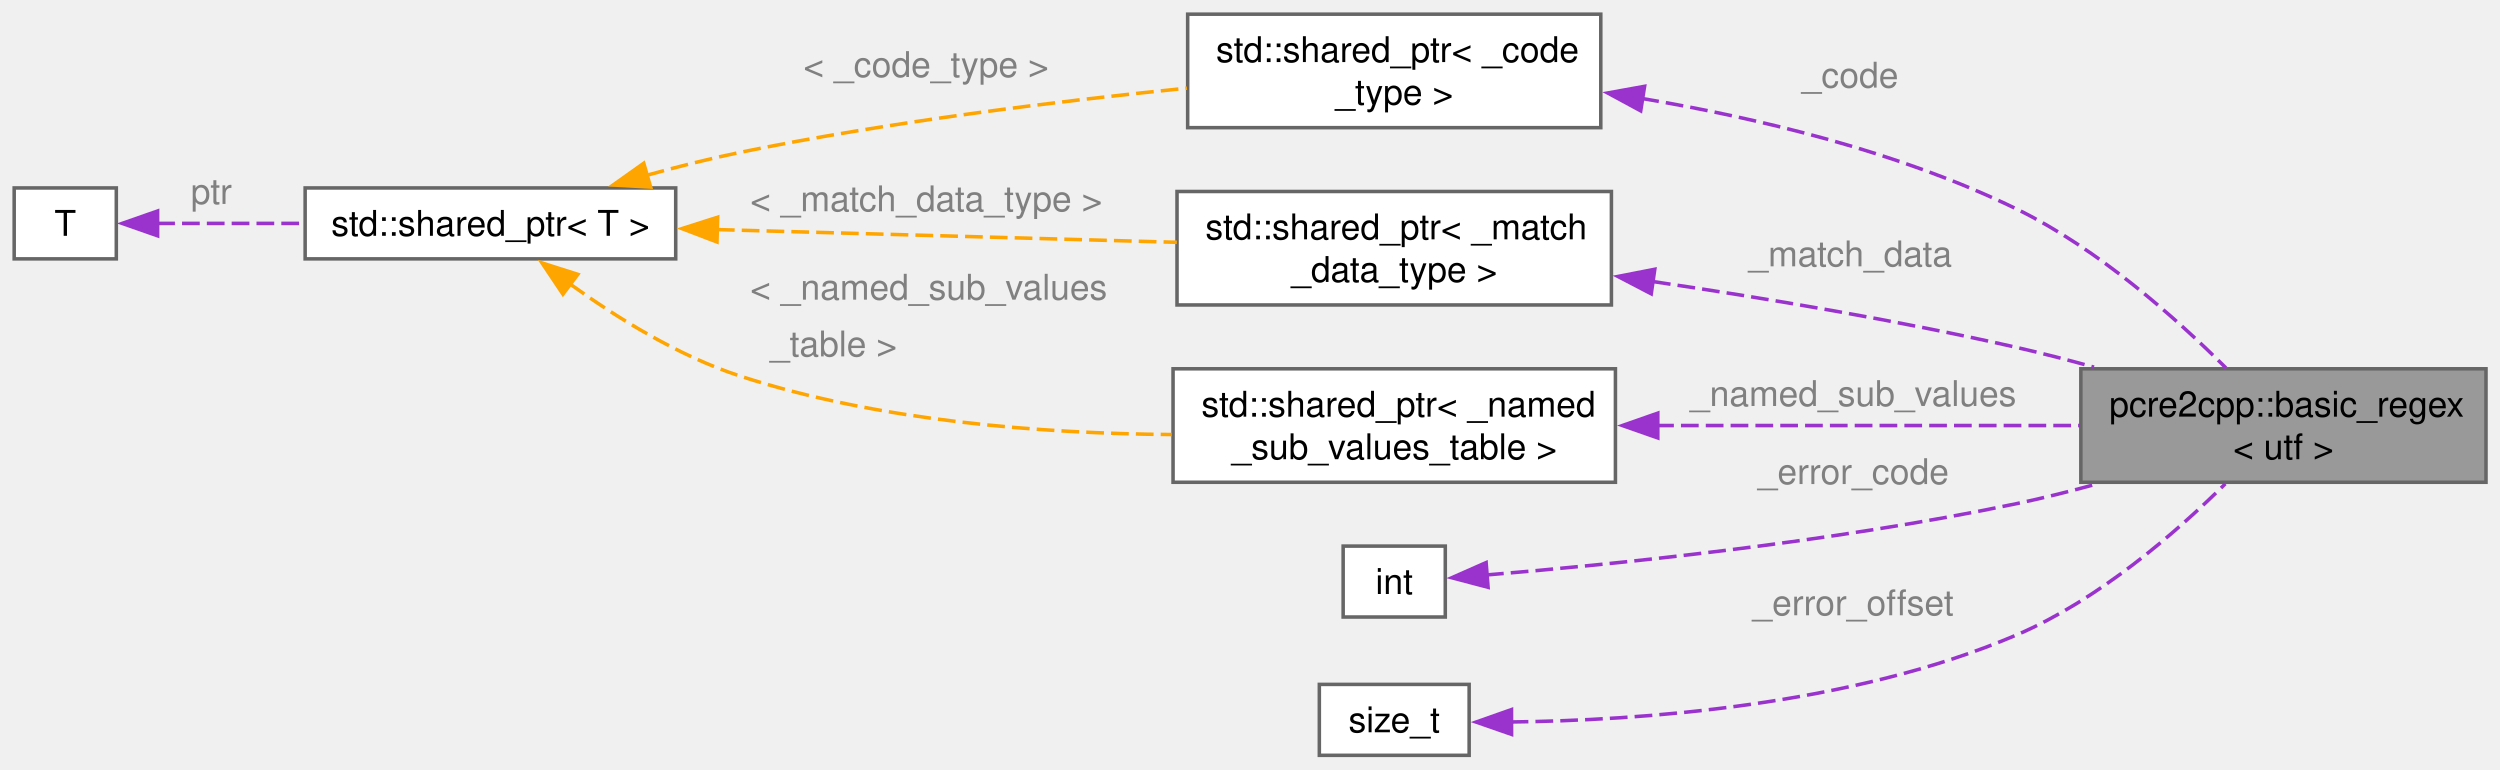
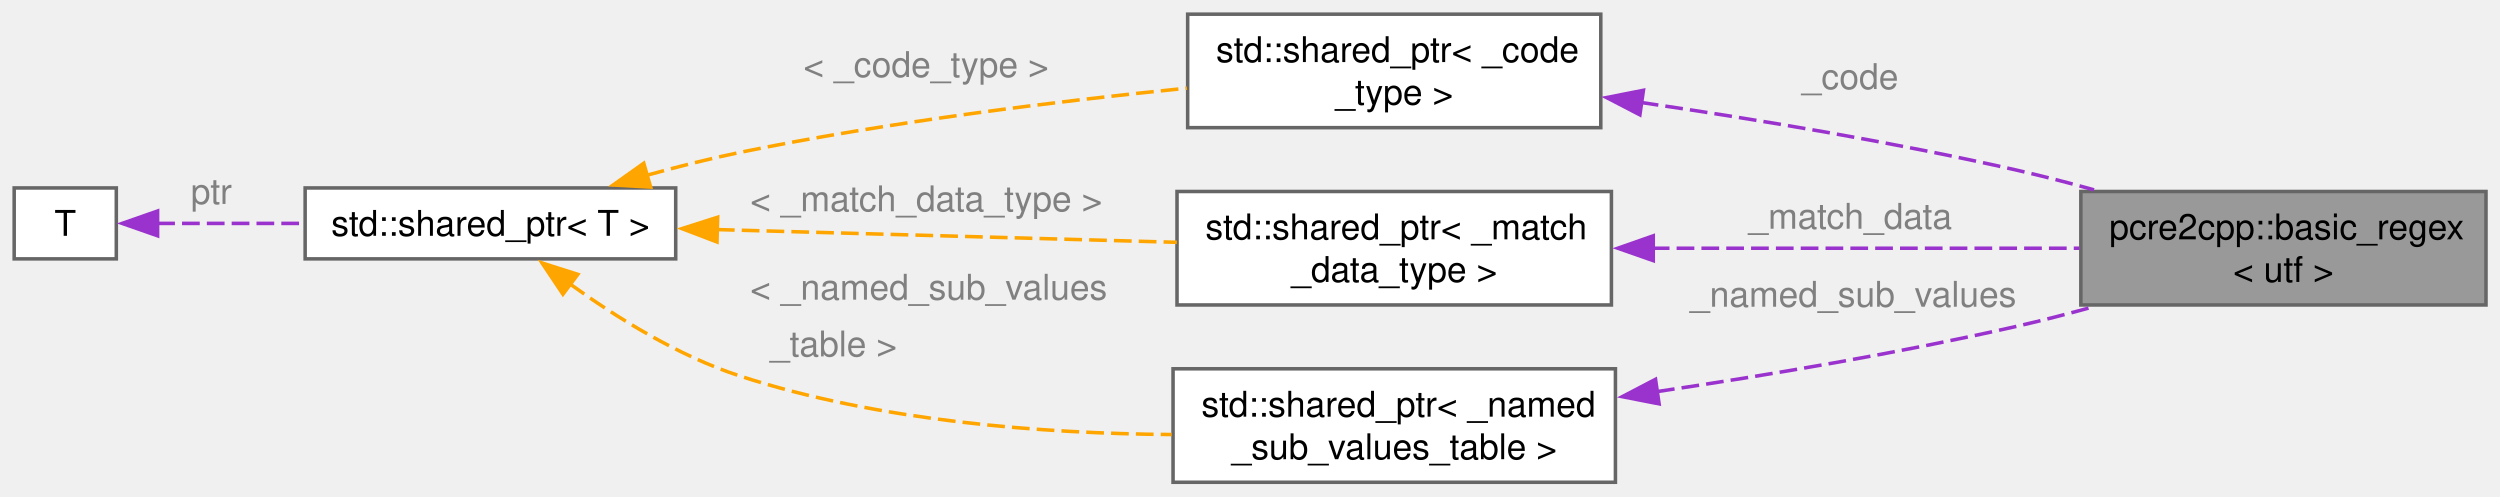
- <svg xmlns="http://www.w3.org/2000/svg" xmlns:xlink="http://www.w3.org/1999/xlink" width="705pt" height="217pt" viewBox="0.00 0.00 705.00 217.00">
-   <g id="graph0" class="graph" transform="scale(1 1) rotate(0) translate(4 213)">
+ <svg xmlns="http://www.w3.org/2000/svg" xmlns:xlink="http://www.w3.org/1999/xlink" width="705pt" height="140pt" viewBox="0.00 0.00 705.00 140.00">
+   <g id="graph0" class="graph" transform="scale(1 1) rotate(0) translate(4 136)">
    <g id="Node000001" class="node">
      <g id="a_Node000001">
        <a xlink:title="Basic PCRE2 Regex container.">
-           <polygon fill="#999999" stroke="#666666" points="697.05,-109 582.8,-109 582.8,-77 697.05,-77 697.05,-109" />
-           <text xml:space="preserve" text-anchor="start" x="590.8" y="-95.5" font-family="Helvetica,sans-Serif" font-size="10.00">pcre2cpp::basic_regex</text>
-           <text xml:space="preserve" text-anchor="middle" x="639.92" y="-83.5" font-family="Helvetica,sans-Serif" font-size="10.00">&lt; utf &gt;</text>
+           <polygon fill="#999999" stroke="#666666" points="697.05,-82 582.8,-82 582.8,-50 697.05,-50 697.05,-82" />
+           <text xml:space="preserve" text-anchor="start" x="590.8" y="-68.5" font-family="Helvetica,sans-Serif" font-size="10.00">pcre2cpp::basic_regex</text>
+           <text xml:space="preserve" text-anchor="middle" x="639.92" y="-56.5" font-family="Helvetica,sans-Serif" font-size="10.00">&lt; utf &gt;</text>
        </a>
      </g>
    </g>
    <g id="Node000002" class="node">
      <g id="a_Node000002">
        <a xlink:title=" ">
-           <polygon fill="white" stroke="#666666" points="447.42,-209 330.92,-209 330.92,-177 447.42,-177 447.42,-209" />
-           <text xml:space="preserve" text-anchor="start" x="338.92" y="-195.5" font-family="Helvetica,sans-Serif" font-size="10.00">std::shared_ptr&lt; _code</text>
-           <text xml:space="preserve" text-anchor="middle" x="389.17" y="-183.5" font-family="Helvetica,sans-Serif" font-size="10.00">_type &gt;</text>
+           <polygon fill="white" stroke="#666666" points="447.42,-132 330.92,-132 330.92,-100 447.42,-100 447.42,-132" />
+           <text xml:space="preserve" text-anchor="start" x="338.92" y="-118.5" font-family="Helvetica,sans-Serif" font-size="10.00">std::shared_ptr&lt; _code</text>
+           <text xml:space="preserve" text-anchor="middle" x="389.17" y="-106.5" font-family="Helvetica,sans-Serif" font-size="10.00">_type &gt;</text>
        </a>
      </g>
    </g>
    <g id="edge1_Node000001_Node000002" class="edge">
      <g id="a_edge1_Node000001_Node000002">
        <a xlink:title=" ">
-           <path fill="none" stroke="#9a32cd" stroke-dasharray="5,2" d="M458.86,-185.26C492.09,-179.65 531.82,-170.1 564.8,-154 587.71,-142.81 609.72,-123.21 623.71,-109.25" />
-           <polygon fill="#9a32cd" stroke="#9a32cd" points="458.68,-181.74 449.36,-186.78 459.78,-188.66 458.68,-181.74" />
+           <path fill="none" stroke="#9a32cd" stroke-dasharray="5,2" d="M458.7,-107.11C491.07,-102.38 530.12,-95.89 564.8,-88 571.87,-86.39 579.25,-84.48 586.51,-82.47" />
+           <polygon fill="#9a32cd" stroke="#9a32cd" points="458.45,-103.61 449.05,-108.49 459.45,-110.54 458.45,-103.61" />
        </a>
      </g>
-       <text xml:space="preserve" text-anchor="start" x="504.05" y="-188.3" font-family="Helvetica,sans-Serif" font-size="10.00" fill="grey">_code</text>
+       <text xml:space="preserve" text-anchor="start" x="504.05" y="-110.89" font-family="Helvetica,sans-Serif" font-size="10.00" fill="grey">_code</text>
    </g>
    <g id="Node000003" class="node">
      <g id="a_Node000003">
        <a xlink:title=" ">
-           <polygon fill="white" stroke="#666666" points="186.55,-160 82.05,-160 82.05,-140 186.55,-140 186.55,-160" />
-           <text xml:space="preserve" text-anchor="middle" x="134.3" y="-146.5" font-family="Helvetica,sans-Serif" font-size="10.00">std::shared_ptr&lt; T &gt;</text>
+           <polygon fill="white" stroke="#666666" points="186.55,-83 82.05,-83 82.05,-63 186.55,-63 186.55,-83" />
+           <text xml:space="preserve" text-anchor="middle" x="134.3" y="-69.5" font-family="Helvetica,sans-Serif" font-size="10.00">std::shared_ptr&lt; T &gt;</text>
        </a>
      </g>
    </g>
    <g id="edge2_Node000002_Node000003" class="edge">
      <g id="a_edge2_Node000002_Node000003">
        <a xlink:title=" ">
-           <path fill="none" stroke="orange" stroke-dasharray="5,2" d="M178.43,-163.58C187.03,-165.97 196.03,-168.25 204.55,-170 246.4,-178.61 294.33,-184.48 330.73,-188.14" />
-           <polygon fill="orange" stroke="orange" points="179.48,-160.24 168.9,-160.84 177.54,-166.97 179.48,-160.24" />
+           <path fill="none" stroke="orange" stroke-dasharray="5,2" d="M178.43,-86.58C187.03,-88.97 196.03,-91.25 204.55,-93 246.4,-101.61 294.33,-107.48 330.73,-111.14" />
+           <polygon fill="orange" stroke="orange" points="179.48,-83.24 168.9,-83.84 177.54,-89.97 179.48,-83.24" />
        </a>
      </g>
-       <text xml:space="preserve" text-anchor="start" x="222.55" y="-191.29" font-family="Helvetica,sans-Serif" font-size="10.00" fill="grey">&lt; _code_type &gt;</text>
+       <text xml:space="preserve" text-anchor="start" x="222.55" y="-114.29" font-family="Helvetica,sans-Serif" font-size="10.00" fill="grey">&lt; _code_type &gt;</text>
    </g>
    <g id="Node000005" class="node">
      <g id="a_Node000005">
        <a xlink:title=" ">
-           <polygon fill="white" stroke="#666666" points="450.42,-159 327.92,-159 327.92,-127 450.42,-127 450.42,-159" />
-           <text xml:space="preserve" text-anchor="start" x="335.92" y="-145.5" font-family="Helvetica,sans-Serif" font-size="10.00">std::shared_ptr&lt; _match</text>
-           <text xml:space="preserve" text-anchor="middle" x="389.17" y="-133.5" font-family="Helvetica,sans-Serif" font-size="10.00">_data_type &gt;</text>
+           <polygon fill="white" stroke="#666666" points="450.42,-82 327.92,-82 327.92,-50 450.42,-50 450.42,-82" />
+           <text xml:space="preserve" text-anchor="start" x="335.92" y="-68.5" font-family="Helvetica,sans-Serif" font-size="10.00">std::shared_ptr&lt; _match</text>
+           <text xml:space="preserve" text-anchor="middle" x="389.17" y="-56.5" font-family="Helvetica,sans-Serif" font-size="10.00">_data_type &gt;</text>
        </a>
      </g>
    </g>
    <g id="edge5_Node000005_Node000003" class="edge">
      <g id="a_edge5_Node000005_Node000003">
        <a xlink:title=" ">
-           <path fill="none" stroke="orange" stroke-dasharray="5,2" d="M198.17,-148.26C237.81,-147.16 288.73,-145.75 327.87,-144.67" />
-           <polygon fill="orange" stroke="orange" points="198.19,-144.76 188.29,-148.53 198.38,-151.75 198.19,-144.76" />
+           <path fill="none" stroke="orange" stroke-dasharray="5,2" d="M198.17,-71.26C237.81,-70.16 288.73,-68.75 327.87,-67.67" />
+           <polygon fill="orange" stroke="orange" points="198.19,-67.76 188.29,-71.53 198.38,-74.75 198.19,-67.76" />
        </a>
      </g>
-       <text xml:space="preserve" text-anchor="start" x="207.55" y="-153.43" font-family="Helvetica,sans-Serif" font-size="10.00" fill="grey">&lt; _match_data_type &gt;</text>
+       <text xml:space="preserve" text-anchor="start" x="207.55" y="-76.43" font-family="Helvetica,sans-Serif" font-size="10.00" fill="grey">&lt; _match_data_type &gt;</text>
    </g>
    <g id="Node000006" class="node">
      <g id="a_Node000006">
        <a xlink:title=" ">
-           <polygon fill="white" stroke="#666666" points="451.55,-109 326.8,-109 326.8,-77 451.55,-77 451.55,-109" />
-           <text xml:space="preserve" text-anchor="start" x="334.8" y="-95.5" font-family="Helvetica,sans-Serif" font-size="10.00">std::shared_ptr&lt; _named</text>
-           <text xml:space="preserve" text-anchor="middle" x="389.17" y="-83.5" font-family="Helvetica,sans-Serif" font-size="10.00">_sub_values_table &gt;</text>
+           <polygon fill="white" stroke="#666666" points="451.55,-32 326.8,-32 326.8,0 451.55,0 451.55,-32" />
+           <text xml:space="preserve" text-anchor="start" x="334.8" y="-18.5" font-family="Helvetica,sans-Serif" font-size="10.00">std::shared_ptr&lt; _named</text>
+           <text xml:space="preserve" text-anchor="middle" x="389.17" y="-6.5" font-family="Helvetica,sans-Serif" font-size="10.00">_sub_values_table &gt;</text>
        </a>
      </g>
    </g>
    <g id="edge7_Node000006_Node000003" class="edge">
      <g id="a_edge7_Node000006_Node000003">
        <a xlink:title=" ">
-           <path fill="none" stroke="orange" stroke-dasharray="5,2" d="M156.68,-132.96C169.72,-123.56 187.18,-112.68 204.55,-107 243.75,-94.19 290.07,-90.73 326.38,-90.46" />
-           <polygon fill="orange" stroke="orange" points="154.75,-130.03 148.85,-138.84 158.95,-135.63 154.75,-130.03" />
+           <path fill="none" stroke="orange" stroke-dasharray="5,2" d="M156.68,-55.96C169.72,-46.56 187.18,-35.68 204.55,-30 243.75,-17.19 290.07,-13.73 326.38,-13.46" />
+           <polygon fill="orange" stroke="orange" points="154.75,-53.03 148.85,-61.84 158.95,-58.63 154.75,-53.03" />
        </a>
      </g>
-       <text xml:space="preserve" text-anchor="start" x="207.55" y="-128.5" font-family="Helvetica,sans-Serif" font-size="10.00" fill="grey">&lt; _named_sub_values</text>
-       <text xml:space="preserve" text-anchor="start" x="207.55" y="-112.5" font-family="Helvetica,sans-Serif" font-size="10.00" fill="grey">  _table &gt;</text>
+       <text xml:space="preserve" text-anchor="start" x="207.55" y="-51.5" font-family="Helvetica,sans-Serif" font-size="10.00" fill="grey">&lt; _named_sub_values</text>
+       <text xml:space="preserve" text-anchor="start" x="207.55" y="-35.5" font-family="Helvetica,sans-Serif" font-size="10.00" fill="grey">  _table &gt;</text>
    </g>
    <g id="Node000004" class="node">
      <g id="a_Node000004">
        <a xlink:title=" ">
-           <polygon fill="white" stroke="#666666" points="28.8,-160 0,-160 0,-140 28.8,-140 28.8,-160" />
-           <text xml:space="preserve" text-anchor="middle" x="14.4" y="-146.5" font-family="Helvetica,sans-Serif" font-size="10.00">T</text>
+           <polygon fill="white" stroke="#666666" points="28.8,-83 0,-83 0,-63 28.8,-63 28.8,-83" />
+           <text xml:space="preserve" text-anchor="middle" x="14.4" y="-69.5" font-family="Helvetica,sans-Serif" font-size="10.00">T</text>
        </a>
      </g>
    </g>
    <g id="edge3_Node000003_Node000004" class="edge">
      <g id="a_edge3_Node000003_Node000004">
        <a xlink:title=" ">
-           <path fill="none" stroke="#9a32cd" stroke-dasharray="5,2" d="M40.33,-150C52.42,-150 67.42,-150 81.81,-150" />
-           <polygon fill="#9a32cd" stroke="#9a32cd" points="40.44,-146.5 30.44,-150 40.44,-153.5 40.44,-146.5" />
+           <path fill="none" stroke="#9a32cd" stroke-dasharray="5,2" d="M40.33,-73C52.42,-73 67.42,-73 81.81,-73" />
+           <polygon fill="#9a32cd" stroke="#9a32cd" points="40.44,-69.5 30.44,-73 40.44,-76.5 40.44,-69.5" />
        </a>
      </g>
-       <text xml:space="preserve" text-anchor="start" x="49.8" y="-155.5" font-family="Helvetica,sans-Serif" font-size="10.00" fill="grey">ptr</text>
+       <text xml:space="preserve" text-anchor="start" x="49.8" y="-78.5" font-family="Helvetica,sans-Serif" font-size="10.00" fill="grey">ptr</text>
    </g>
    <g id="edge4_Node000001_Node000005" class="edge">
      <g id="a_edge4_Node000001_Node000005">
        <a xlink:title=" ">
-           <path fill="none" stroke="#9a32cd" stroke-dasharray="5,2" d="M462.14,-133.6C493.81,-128.92 531.34,-122.62 564.8,-115 571.87,-113.39 579.25,-111.48 586.51,-109.47" />
-           <polygon fill="#9a32cd" stroke="#9a32cd" points="461.65,-130.14 452.25,-135.04 462.65,-137.07 461.65,-130.14" />
+           <path fill="none" stroke="#9a32cd" stroke-dasharray="5,2" d="M461.8,-66C500.12,-66 546.64,-66 582.39,-66" />
+           <polygon fill="#9a32cd" stroke="#9a32cd" points="462.22,-62.5 452.22,-66 462.22,-69.5 462.22,-62.5" />
        </a>
      </g>
-       <text xml:space="preserve" text-anchor="start" x="489.05" y="-137.89" font-family="Helvetica,sans-Serif" font-size="10.00" fill="grey">_match_data</text>
+       <text xml:space="preserve" text-anchor="start" x="489.05" y="-71.5" font-family="Helvetica,sans-Serif" font-size="10.00" fill="grey">_match_data</text>
    </g>
    <g id="edge6_Node000001_Node000006" class="edge">
      <g id="a_edge6_Node000001_Node000006">
        <a xlink:title=" ">
-           <path fill="none" stroke="#9a32cd" stroke-dasharray="5,2" d="M463.03,-93C501.17,-93 547.15,-93 582.54,-93" />
-           <polygon fill="#9a32cd" stroke="#9a32cd" points="463.5,-89.5 453.5,-93 463.5,-96.5 463.5,-89.5" />
+           <path fill="none" stroke="#9a32cd" stroke-dasharray="5,2" d="M463.28,-25.57C494.7,-30.23 531.74,-36.48 564.8,-44 571.87,-45.61 579.25,-47.52 586.51,-49.53" />
+           <polygon fill="#9a32cd" stroke="#9a32cd" points="463.87,-22.11 453.47,-24.14 462.86,-29.04 463.87,-22.11" />
        </a>
      </g>
-       <text xml:space="preserve" text-anchor="start" x="472.55" y="-98.5" font-family="Helvetica,sans-Serif" font-size="10.00" fill="grey">_named_sub_values</text>
-     </g>
-     <g id="Node000007" class="node">
-       <g id="a_Node000007">
-         <a xlink:title=" ">
-           <polygon fill="white" stroke="#666666" points="403.57,-59 374.77,-59 374.77,-39 403.57,-39 403.57,-59" />
-           <text xml:space="preserve" text-anchor="middle" x="389.17" y="-45.5" font-family="Helvetica,sans-Serif" font-size="10.00">int</text>
-         </a>
-       </g>
-     </g>
-     <g id="edge8_Node000001_Node000007" class="edge">
-       <g id="a_edge8_Node000001_Node000007">
-         <a xlink:title=" ">
-           <path fill="none" stroke="#9a32cd" stroke-dasharray="5,2" d="M415.06,-50.85C449.12,-53.67 512.06,-59.93 564.8,-71 572.16,-72.54 579.84,-74.47 587.36,-76.53" />
-           <polygon fill="#9a32cd" stroke="#9a32cd" points="415.64,-47.38 405.39,-50.08 415.09,-54.36 415.64,-47.38" />
-         </a>
-       </g>
-       <text xml:space="preserve" text-anchor="start" x="491.67" y="-76.5" font-family="Helvetica,sans-Serif" font-size="10.00" fill="grey">_error_code</text>
-     </g>
-     <g id="Node000008" class="node">
-       <g id="a_Node000008">
-         <a xlink:title=" ">
-           <polygon fill="white" stroke="#666666" points="410.3,-20 368.05,-20 368.05,0 410.3,0 410.3,-20" />
-           <text xml:space="preserve" text-anchor="middle" x="389.17" y="-6.5" font-family="Helvetica,sans-Serif" font-size="10.00">size_t</text>
-         </a>
-       </g>
-     </g>
-     <g id="edge9_Node000001_Node000008" class="edge">
-       <g id="a_edge9_Node000001_Node000008">
-         <a xlink:title=" ">
-           <path fill="none" stroke="#9a32cd" stroke-dasharray="5,2" d="M422,-9.4C458.06,-9.82 517.91,-13.93 564.8,-34 587.78,-43.84 609.61,-62.79 623.54,-76.57" />
-           <polygon fill="#9a32cd" stroke="#9a32cd" points="422.26,-5.9 412.25,-9.38 422.24,-12.9 422.26,-5.9" />
-         </a>
-       </g>
-       <text xml:space="preserve" text-anchor="start" x="490.17" y="-39.5" font-family="Helvetica,sans-Serif" font-size="10.00" fill="grey">_error_offset</text>
+       <text xml:space="preserve" text-anchor="start" x="472.55" y="-49.5" font-family="Helvetica,sans-Serif" font-size="10.00" fill="grey">_named_sub_values</text>
    </g>
  </g>
</svg>
